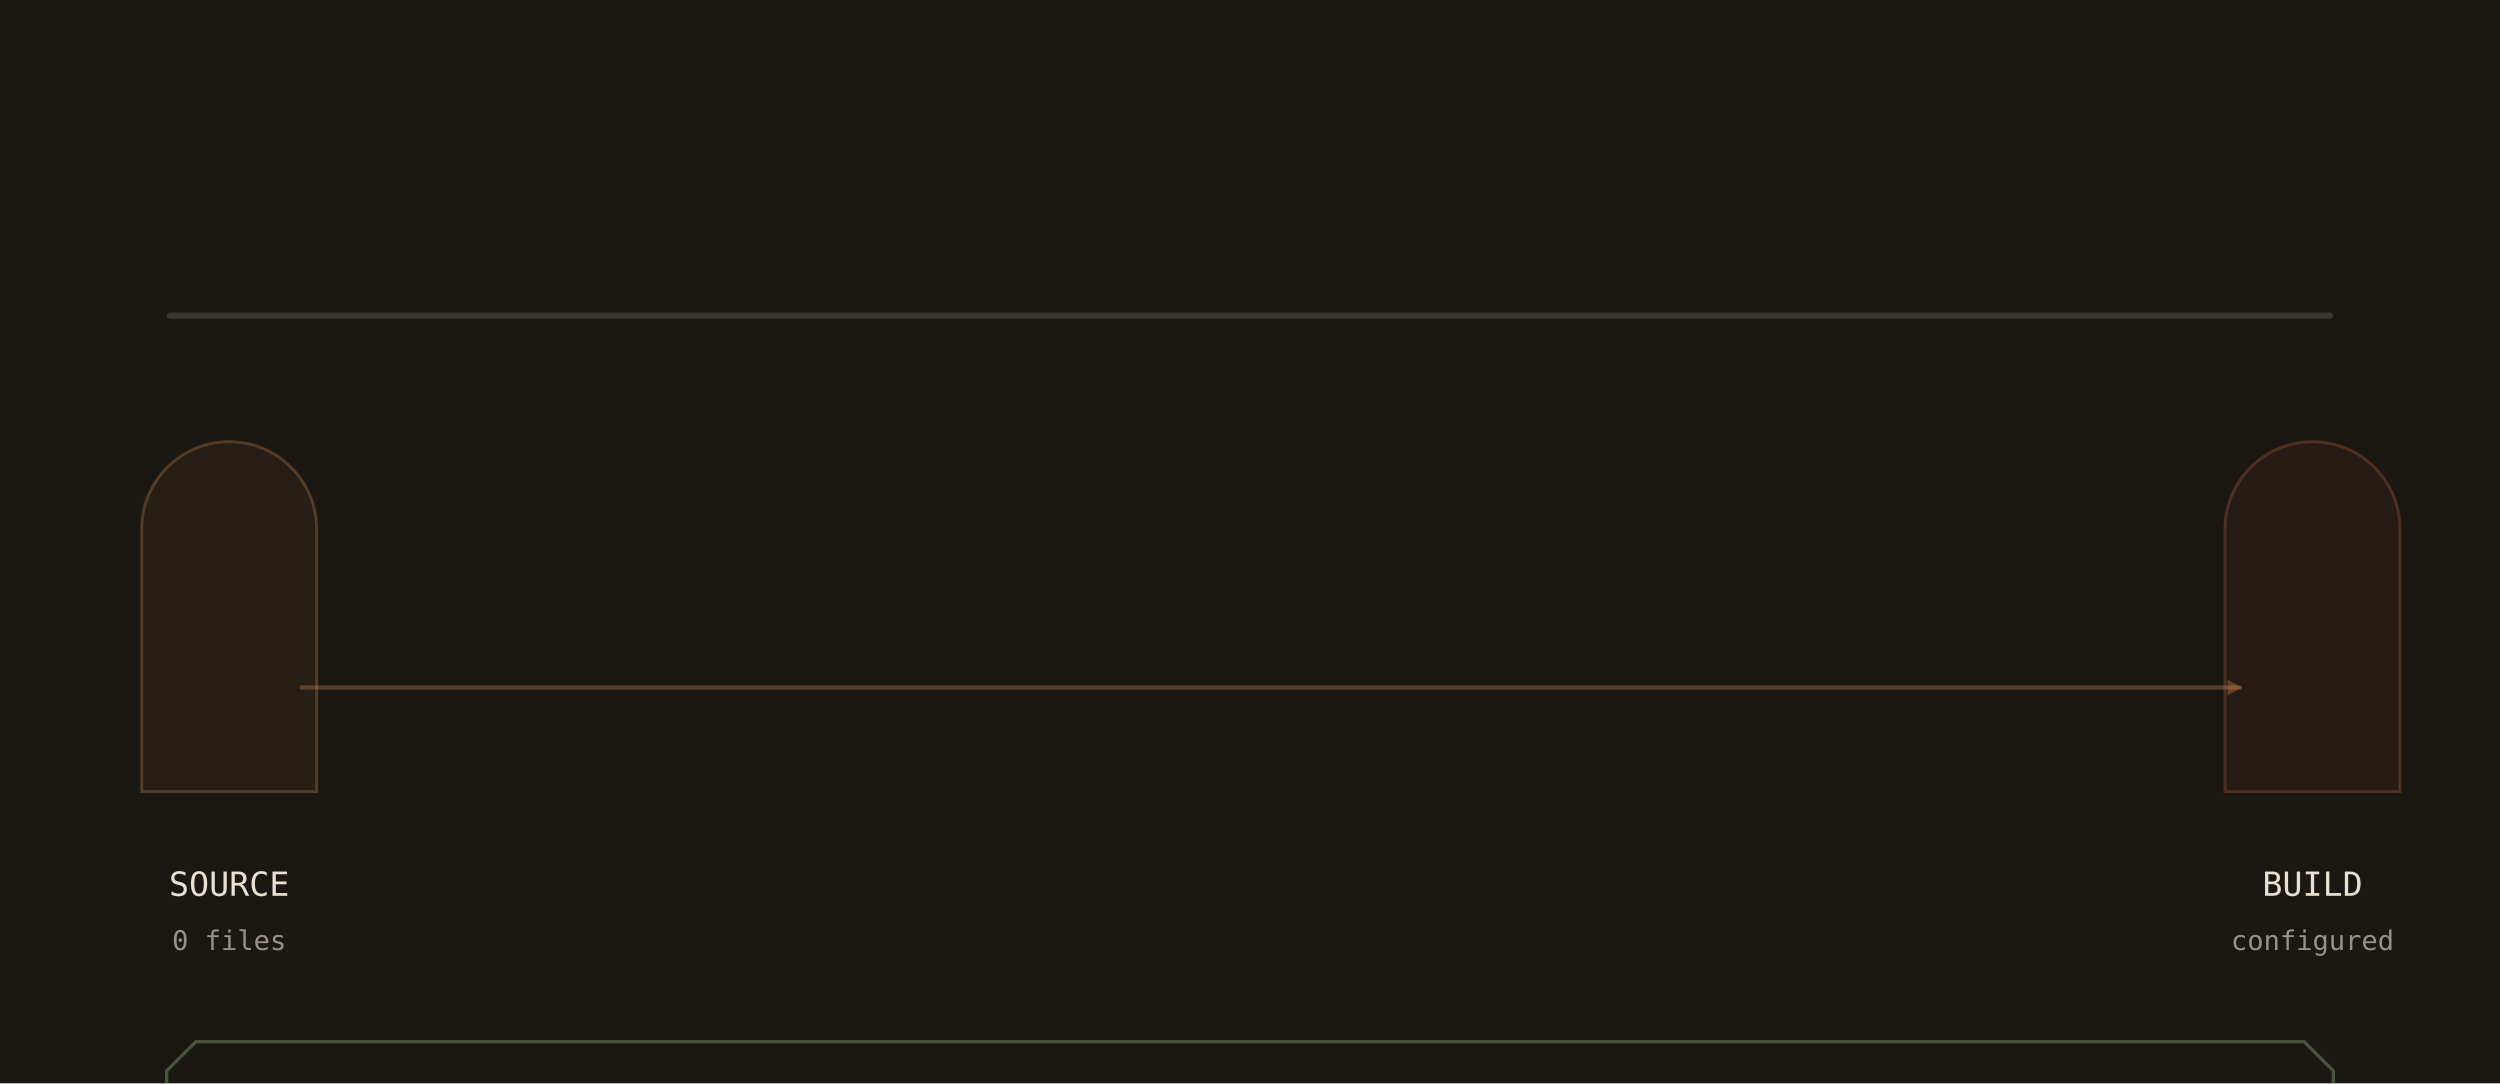
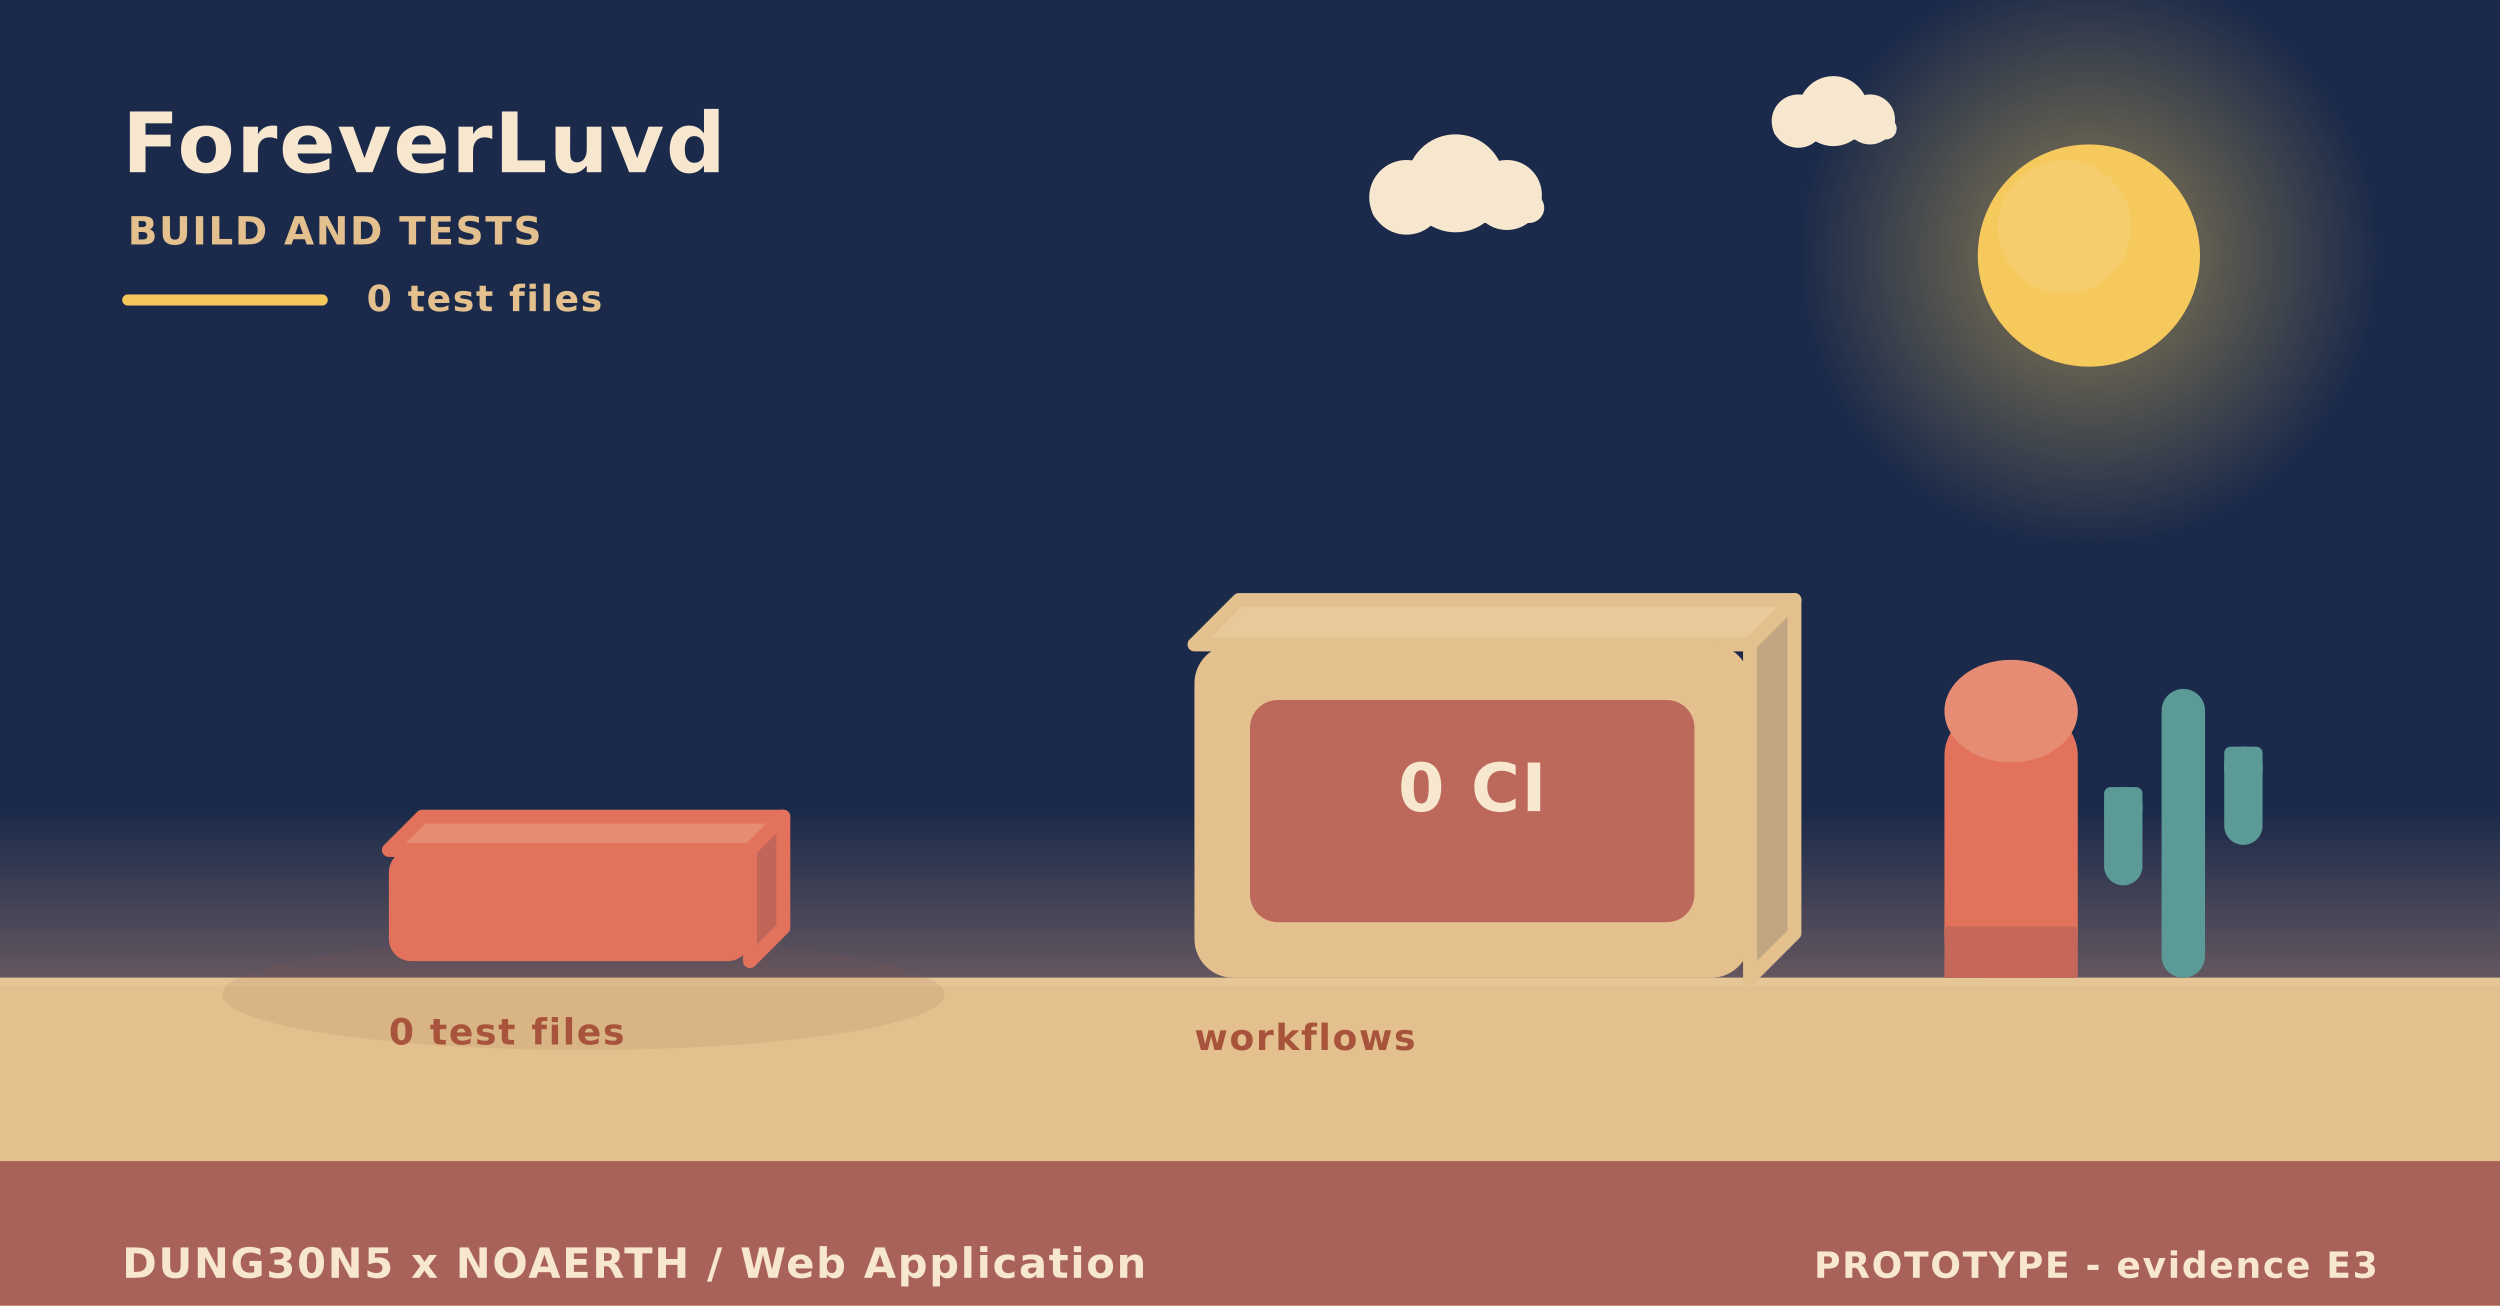
- <svg xmlns="http://www.w3.org/2000/svg" viewBox="0 0 1200 520" width="1200" height="520" role="img" aria-label="ForeverLuvd build evidence">
-   <rect width="1200" height="520" fill="#1b1712" />
-   <defs>
-     <linearGradient id="gb" x1="0" y1="0" x2="1" y2="1">
-       <stop offset="0%" stop-color="#f4a261" />
-       <stop offset="100%" stop-color="#e76f51" />
-     </linearGradient>
-   </defs>
-   <rect x="80.00" y="150.00" width="1040.00" height="3.00" rx="2.00" fill="rgba(253,246,233,0.140)" opacity="1.00" />
-   <path d="M68.00,380.00 L68.00,254.00 A42.00,42.00 0 0 1 152.00,254.00 L152.00,380.00 Z" fill="rgba(244,162,97,0.100)" opacity="0.55" stroke="rgba(244,162,97,0.450)" stroke-width="1.4" />
-   <polygon points="-192.26,189.00 -136.83,221.00 -136.83,157.00 -192.26,125.00" fill="#506748" opacity="0.95" />
-   <polygon points="-247.68,221.00 -192.26,253.00 -192.26,189.00 -247.68,157.00" fill="#b4573f" opacity="0.95" />
-   <polygon points="-192.26,125.00 -136.83,157.00 -192.26,189.00 -247.68,157.00" fill="#f4a261" opacity="0.95" />
-   <text x="110" y="430" font-family="ui-monospace,Menlo,monospace" font-size="16" fill="rgba(253,246,233,0.900)" text-anchor="middle">SOURCE</text>
-   <text x="110" y="456" font-family="ui-monospace,Menlo,monospace" font-size="13" fill="rgba(253,246,233,0.550)" text-anchor="middle">0 files</text>
-   <path d="M1068.00,380.00 L1068.00,254.00 A42.00,42.00 0 0 1 1152.00,254.00 L1152.00,380.00 Z" fill="rgba(231,111,81,0.100)" opacity="0.55" stroke="rgba(231,111,81,0.450)" stroke-width="1.4" />
-   <polygon points="673.77,689.00 729.19,721.00 729.19,657.00 673.77,625.00" fill="#506748" opacity="0.95" />
-   <polygon points="618.34,721.00 673.77,753.00 673.77,689.00 618.34,657.00" fill="#b4573f" opacity="0.95" />
-   <polygon points="673.77,625.00 729.19,657.00 673.77,689.00 618.34,657.00" fill="#e76f51" opacity="0.95" />
-   <text x="1110" y="430" font-family="ui-monospace,Menlo,monospace" font-size="16" fill="rgba(253,246,233,0.900)" text-anchor="middle">BUILD</text>
-   <text x="1110" y="456" font-family="ui-monospace,Menlo,monospace" font-size="13" fill="rgba(253,246,233,0.550)" text-anchor="middle">configured</text>
-   <line x1="144.00" y1="330.00" x2="1076.00" y2="330.00" stroke="rgba(244,162,97,0.500)" stroke-width="2.00" opacity="0.55" />
-   <polygon points="1076.00,330.00 1069.20,326.20 1069.20,333.80" fill="rgba(244,162,97,0.500)" opacity="0.55" />
-   <path d="M94.00,500.00 H1106.00 L1120.00,514.00 V546.00 L1106.00,560.00 H94.00 L80.00,546.00 V514.00 Z" fill="none" stroke="rgba(138,177,125,0.500)" stroke-width="1.60" opacity="0.80" />
-   <text x="600" y="536" font-family="ui-monospace,Menlo,monospace" font-size="16" fill="rgba(138,177,125,0.950)" text-anchor="middle">no test suite present in this repository — shown as measured, not implied</text>
+ <svg xmlns="http://www.w3.org/2000/svg" width="900" height="470" viewBox="0 0 900 470" role="img" aria-label="ForeverLuvd - how it is verified">
+   <linearGradient id="skyb" x1="0" y1="0" x2="0" y2="1">
+     <stop offset="0" stop-color="#1b2a4a" />
+     <stop offset="0.62" stop-color="#1b2a4a" />
+     <stop offset="1" stop-color="#f3ad8a" />
+   </linearGradient>
+   <rect width="900" height="470" fill="url(#skyb)" />
+   <radialGradient id="sunb">
+     <stop offset="0.35" stop-color="#f5c95c" stop-opacity="0.34" />
+     <stop offset="1" stop-color="#f5c95c" stop-opacity="0" />
+   </radialGradient>
+   <circle cx="752" cy="92" r="104" fill="url(#sunb)" />
+   <circle cx="752" cy="92" r="40" fill="#f5c95c" />
+   <circle cx="743.2" cy="81.6" r="24" fill="#f5d27e" opacity="0.5" />
+   <g>
+     <circle cx="524" cy="66" r="17.64" fill="#f6e7ce" />
+     <circle cx="506.36" cy="71.04" r="13.44" fill="#f6e7ce" />
+     <circle cx="542.48" cy="70.2" r="12.6" fill="#f6e7ce" />
+     <rect x="493.76" y="69.36" width="62.16" height="10.92" rx="5.46" fill="#f6e7ce" />
+   </g>
+   <g>
+     <circle cx="660" cy="40" r="12.6" fill="#f6e7ce" />
+     <circle cx="647.4" cy="43.6" r="9.6" fill="#f6e7ce" />
+     <circle cx="673.2" cy="43" r="9" fill="#f6e7ce" />
+     <rect x="638.4" y="42.4" width="44.4" height="7.8" rx="3.9" fill="#f6e7ce" />
+   </g>
+   <rect x="0" y="352" width="900" height="118" fill="#e3c08d" />
+   <rect x="0" y="352" width="900" height="3" fill="#e6c596" />
+   <text x="44" y="62" font-family="Verdana,DejaVu Sans,sans-serif" font-size="30" font-weight="700" letter-spacing="0.6" fill="#f6e7ce" text-anchor="start">ForeverLuvd</text>
+   <text x="46" y="88" font-family="Verdana,DejaVu Sans,sans-serif" font-size="14" font-weight="700" letter-spacing="0.6" fill="#e3c08d" text-anchor="start">BUILD AND TESTS</text>
+   <rect x="44" y="106" width="74" height="4" rx="2" fill="#f5c95c" />
+   <text x="132" y="112" font-family="Verdana,DejaVu Sans,sans-serif" font-size="13" font-weight="700" letter-spacing="0.6" fill="#e3c08d" text-anchor="start">0 test files</text>
+   <ellipse cx="210" cy="358" rx="130" ry="20" fill="rgba(138,90,68,0.11)" />
+   <path d="M140,306 L270,306 L282,294 L152,294 Z" fill="#e68c74" stroke="#e2725b" stroke-width="5" stroke-linejoin="round" />
+   <path d="M270,306 L282,294 L282,334 L270,346 Z" fill="#c06658" stroke="#e2725b" stroke-width="5" stroke-linejoin="round" />
+   <rect x="140" y="306" width="130" height="40" rx="8" fill="#e2725b" />
+   <text x="140" y="376" font-family="Verdana,DejaVu Sans,sans-serif" font-size="13" font-weight="700" letter-spacing="0.6" fill="#a8543c" text-anchor="start">0 test files</text>
+   <path d="M430,232 L630,232 L646,216 L446,216 Z" fill="#e7c99b" stroke="#e3c08d" stroke-width="5" stroke-linejoin="round" />
+   <path d="M630,232 L646,216 L646,336 L630,352 Z" fill="#c1a682" stroke="#e3c08d" stroke-width="5" stroke-linejoin="round" />
+   <rect x="430" y="232" width="200" height="120" rx="14" fill="#e3c08d" />
+   <rect x="450" y="252" width="160" height="80" rx="10" fill="#ba6458" opacity="0.94" />
+   <text x="530" y="292" font-family="Verdana,DejaVu Sans,sans-serif" font-size="24" font-weight="700" letter-spacing="0.6" fill="#f6e7ce" text-anchor="middle">0 CI</text>
+   <text x="430" y="378" font-family="Verdana,DejaVu Sans,sans-serif" font-size="13" font-weight="700" letter-spacing="0.6" fill="#a8543c" text-anchor="start">workflows</text>
+   <rect x="700" y="256" width="48" height="96" rx="16" fill="#e2725b" />
+   <ellipse cx="724" cy="256" rx="24" ry="18.46" fill="#e68c74" />
+   <rect x="700" y="333.54" width="48" height="18.46" fill="#c66859" />
+   <rect x="778.18" y="248" width="15.64" height="104" rx="7.82" fill="#5b9a97" />
+   <rect x="757.48" y="283.36" width="13.8" height="35.36" rx="6.9" fill="#5b9a97" />
+   <rect x="757.48" y="283.36" width="13.8" height="10.4" rx="2.3" fill="#5b9a97" />
+   <rect x="800.72" y="268.8" width="13.8" height="35.36" rx="6.9" fill="#5b9a97" />
+   <rect x="800.72" y="268.8" width="13.8" height="10.4" rx="2.3" fill="#5b9a97" />
+   <rect x="0" y="418" width="900" height="52" rx="0" fill="#a65c56" opacity="0.94" />
+   <text x="44" y="460" font-family="Verdana,DejaVu Sans,sans-serif" font-size="15" font-weight="700" letter-spacing="0.6" fill="#f6e7ce" text-anchor="start">DUNG30N5 x NOAERTH  /  Web Application</text>
+   <text x="856" y="460" font-family="Verdana,DejaVu Sans,sans-serif" font-size="13" font-weight="700" letter-spacing="0.6" fill="#f6e7ce" text-anchor="end">PROTOTYPE  -  evidence E3</text>
</svg>
